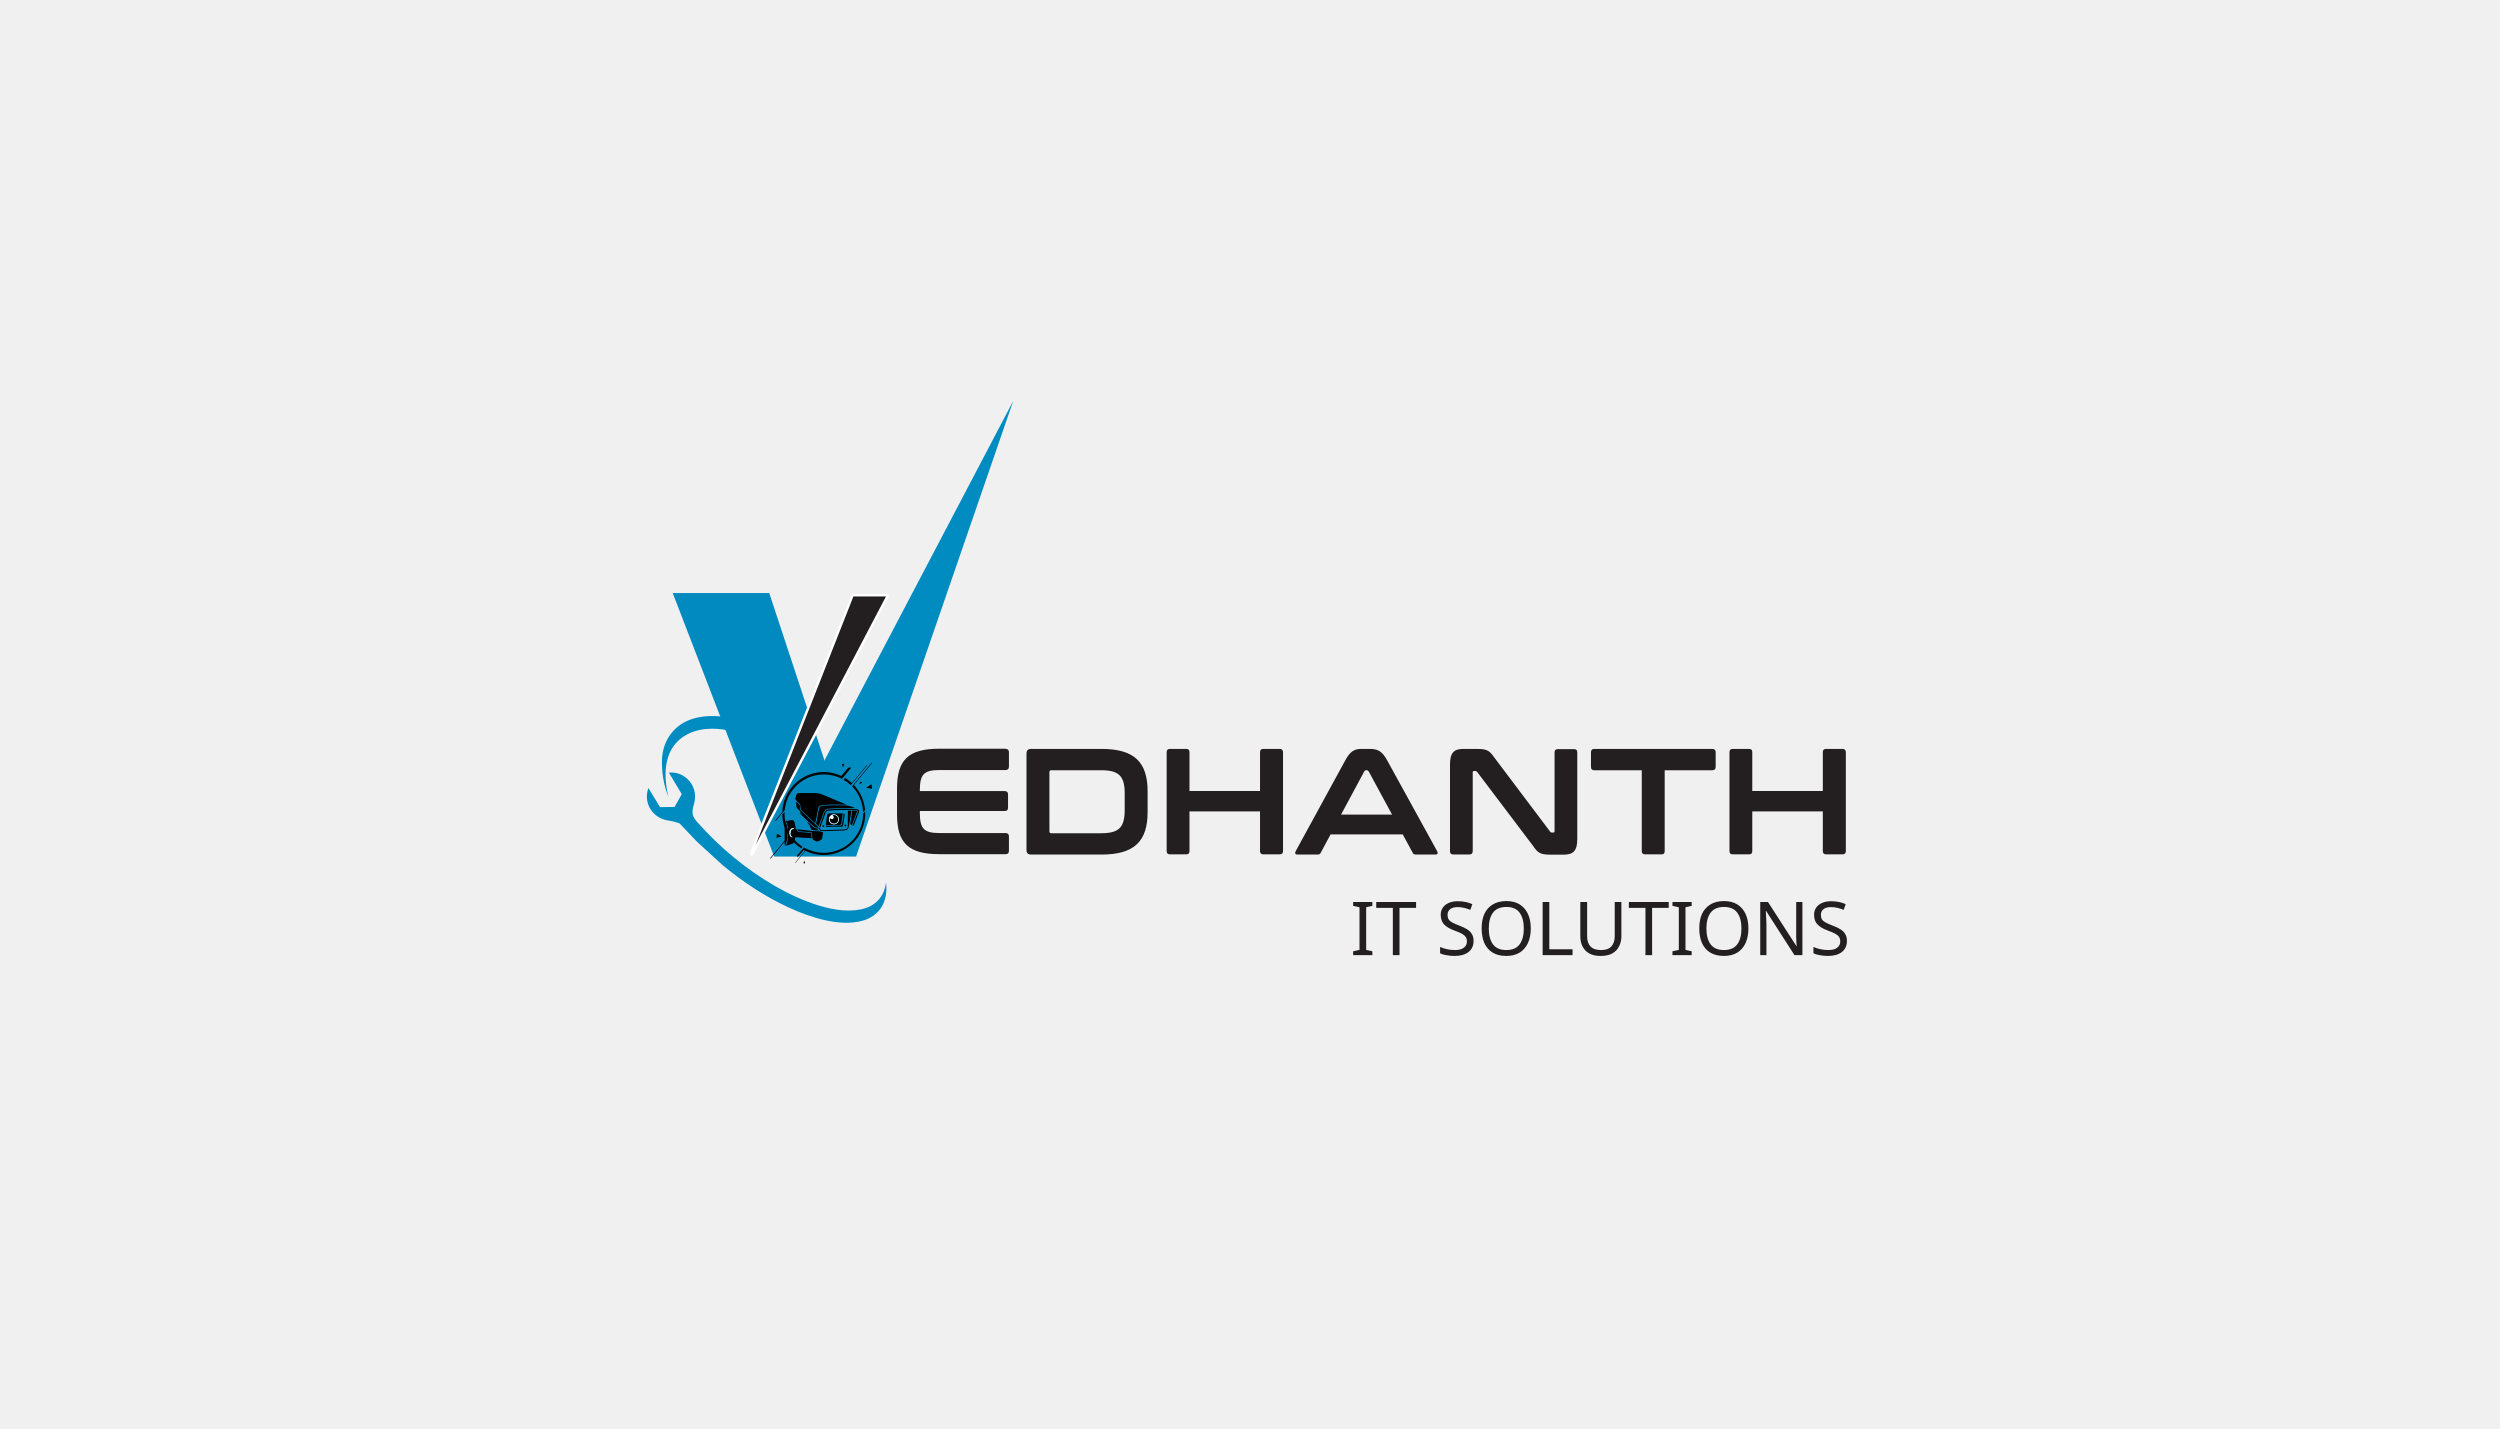
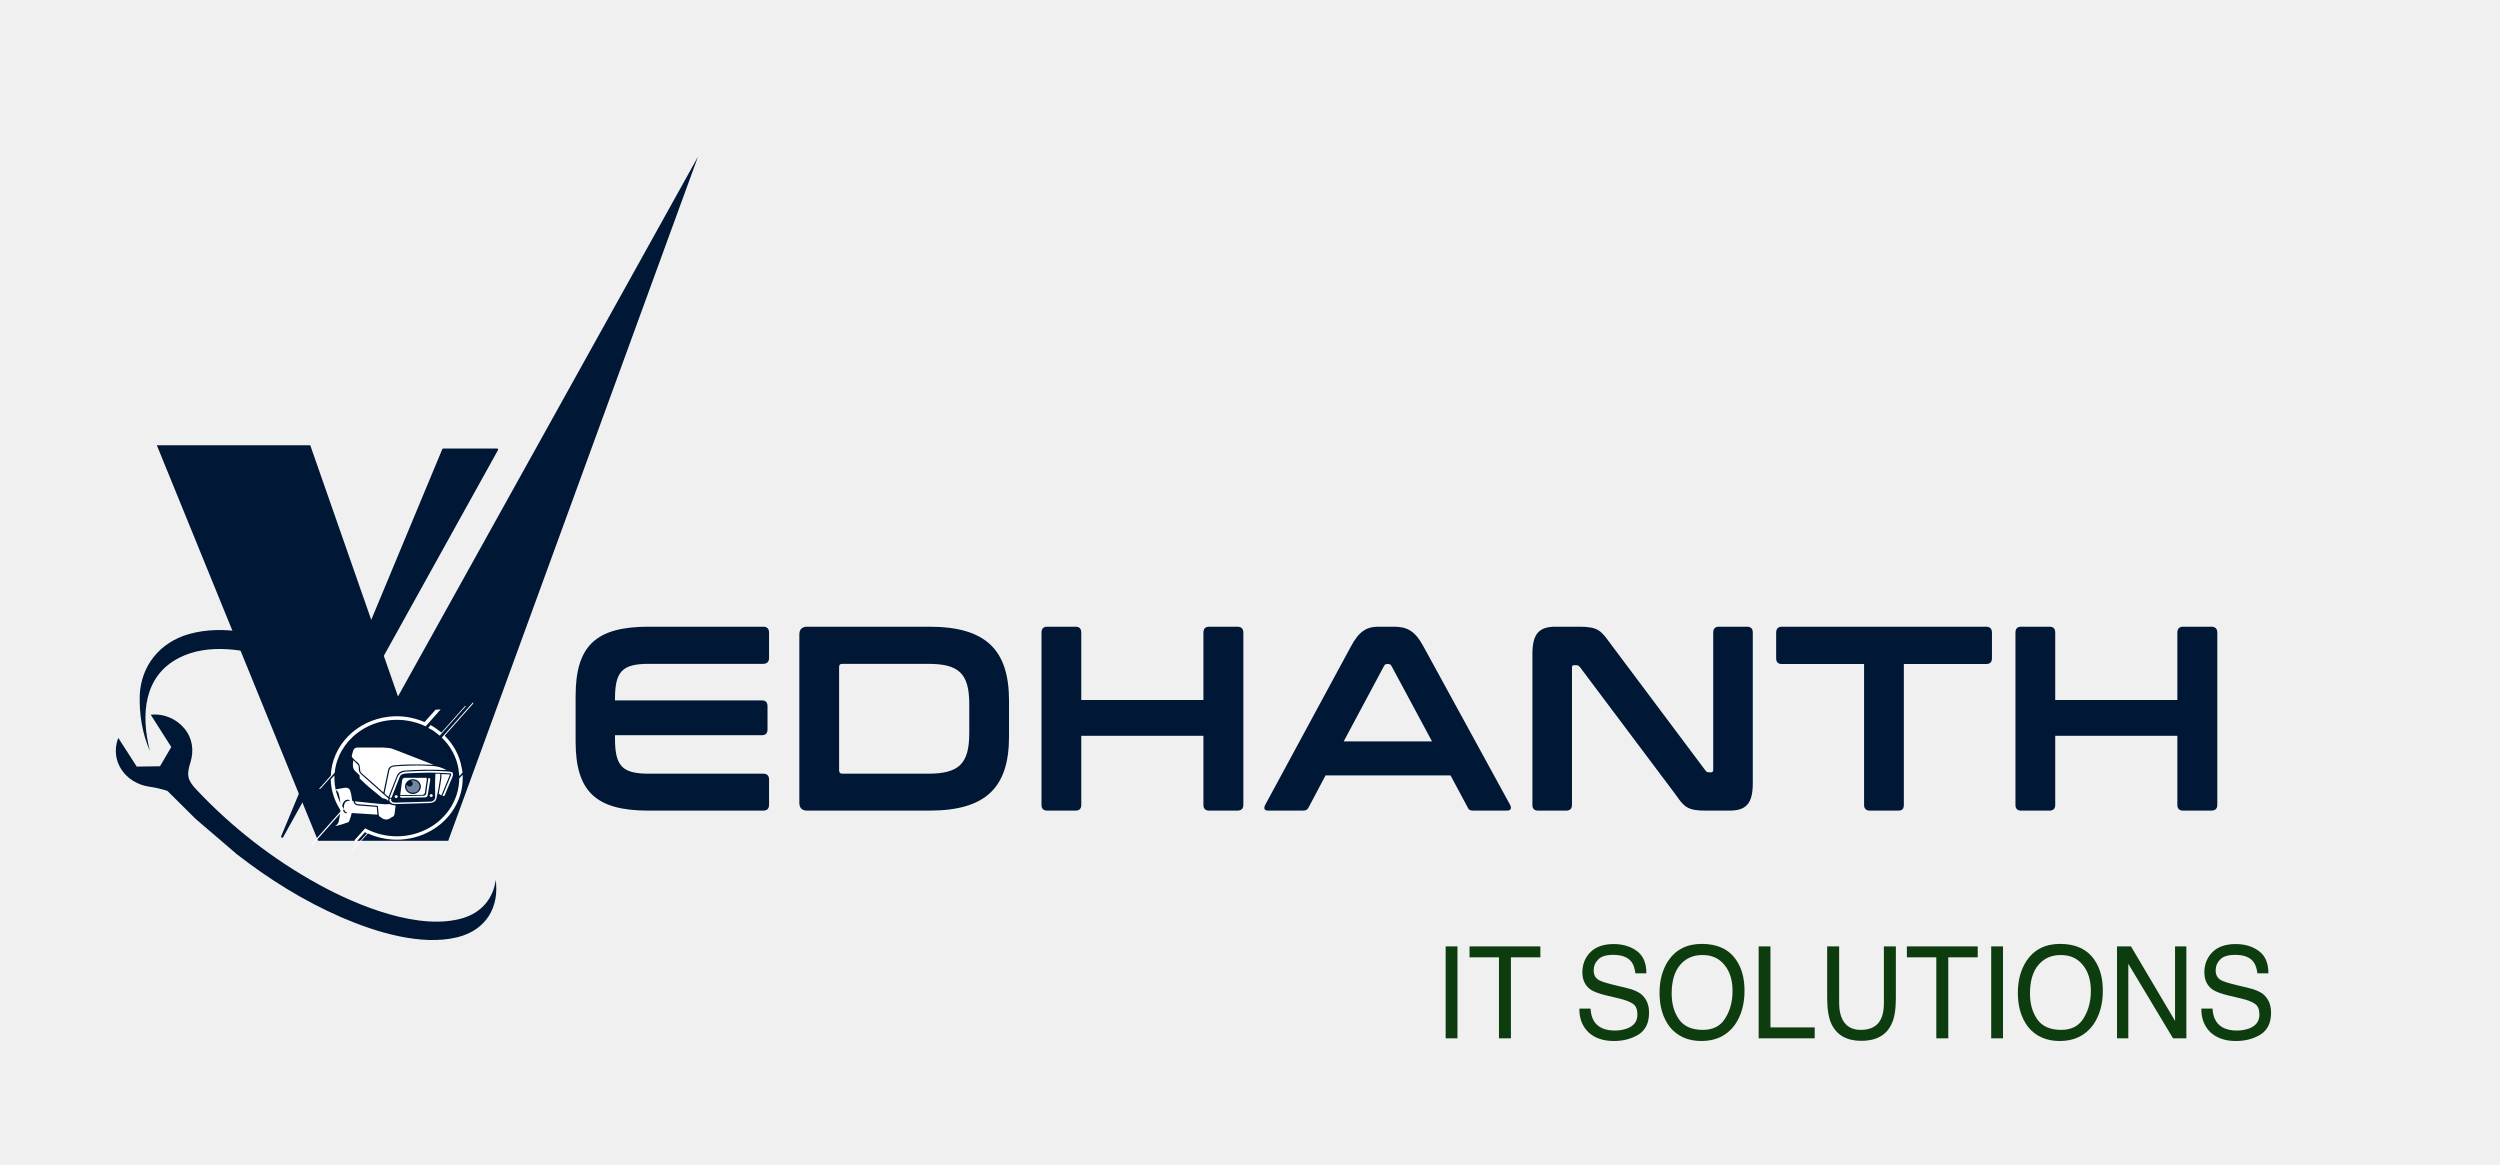
- <svg xmlns="http://www.w3.org/2000/svg" id="Layer_1" data-name="Layer 1" viewBox="0 0 252 144">
-   <g>
-     <path d="M70.27,84.86l-1.78-1.87c-.34-.12-.76-.23-1.13-.28-1.54-.22-2.56-1.73-2-3.28l1.17,1.93,1.47-.02.72-1.29-1.3-2.17c.9-.09,1.65.32,2.13.92.52.66.63,1.49.39,2.3s-.19,1.18.38,1.81c2.24,2.52,4.84,4.68,7.76,6.38,2.5,1.45,6.42,3.13,9.16,2.25,1.17-.37,1.91-1.32,2.07-2.56.24,1.8-.59,3.36-2.41,3.84-2.28.61-5.19-.33-7.35-1.32-2.41-1.11-4.59-2.55-6.66-4.25" fill="#008cc1" />
-     <path d="M82.28,77.52c-3.57-2.04-9.41-5.44-13.06-3.47-2.25,1.22-2.43,3.82-1.85,6.25-.49-1.19-.68-2.47-.64-3.78.09-1.94,1.26-3.51,3.11-4.07,4.31-1.3,10,2.34,13.85,4.68l-1.41.38Z" fill="#008cc1" />
-     <polygon points="86.3 86.32 78.03 86.32 102.14 40.4 86.3 86.32" fill="#008cc1" />
-     <polygon points="67.81 59.78 77.54 59.78 86.3 86.32 78.03 86.32 67.81 59.78" fill="#008abf" />
-     <path d="M75.7,86.03l10.22-25.99s.04-.04.07-.04h3.41c.05,0,.09.06.06.1l-13.63,25.99c-.04.08-.16.02-.13-.06Z" fill="#231f20" stroke="#fff" stroke-miterlimit="10" stroke-width=".25" />
-     <g>
-       <path d="M101.37,75.49c.21,0,.33.11.33.33v1.47c0,.21-.12.33-.33.33h-6.67c-1.57,0-1.98.44-1.98,2.04v.08h8.56c.21,0,.33.11.33.33v1.35c0,.23-.12.33-.33.33h-8.56v.18c0,1.6.41,2.04,1.98,2.04h6.67c.21,0,.33.12.33.33v1.47c0,.23-.12.33-.33.33h-6.69c-3.09,0-4.26-1.11-4.26-4.01v-2.61c0-2.9,1.17-4.01,4.26-4.01h6.69Z" fill="#231f20" />
-       <path d="M111.03,75.49c3.3,0,4.65,1.32,4.65,4.29v2.07c0,2.96-1.35,4.29-4.65,4.29h-7.1c-.3,0-.46-.15-.46-.46v-9.73c0-.3.15-.46.46-.46h7.1ZM105.78,83.79c0,.14.06.2.2.2h4.99c1.79,0,2.4-.55,2.4-2.34v-1.67c0-1.79-.61-2.34-2.4-2.34h-4.99c-.14,0-.2.06-.2.2v5.96Z" fill="#231f20" />
-       <path d="M128.98,75.49c.23,0,.35.11.35.33v9.97c0,.23-.12.33-.35.33h-1.64c-.21,0-.33-.11-.33-.33v-4h-7.11v4c0,.23-.11.33-.33.33h-1.64c-.23,0-.33-.11-.33-.33v-9.97c0-.23.11-.33.33-.33h1.64c.23,0,.33.11.33.33v3.91h7.11v-3.91c0-.23.12-.33.33-.33h1.64Z" fill="#231f20" />
-       <path d="M138.08,75.49c.79,0,1.25.23,1.75,1.16l5.03,9.14c.11.21.06.35-.18.35h-1.93c-.2,0-.29-.05-.35-.18l-1-1.85h-7.28l-.99,1.85c-.08.14-.15.18-.35.18h-1.99c-.24,0-.29-.14-.18-.35l4.99-9.14c.49-.93.96-1.16,1.6-1.16h.9ZM140.32,82.11l-2.36-4.36c-.05-.08-.11-.11-.18-.11h-.09c-.08,0-.12.03-.17.11l-2.34,4.36h5.14Z" fill="#231f20" />
-       <path d="M148.89,75.49c1.09,0,1.28.23,1.76.9l5.59,7.42c.05.08.11.11.2.11h.14c.08,0,.12-.05.12-.15v-7.93c0-.23.11-.33.33-.33h1.63c.23,0,.33.11.33.33v8.73c0,1.2-.41,1.58-1.37,1.58h-1.35c-1.09,0-1.28-.23-1.75-.9l-5.61-7.42c-.06-.08-.11-.11-.2-.11h-.14c-.09,0-.12.05-.12.15v7.93c0,.23-.12.33-.33.33h-1.63c-.23,0-.33-.11-.33-.33v-8.73c0-1.2.4-1.58,1.35-1.58h1.37Z" fill="#231f20" />
-       <path d="M172.59,75.49c.23,0,.35.11.35.33v1.49c0,.23-.12.33-.35.33h-4.79v8.15c0,.23-.09.33-.32.33h-1.66c-.21,0-.33-.11-.33-.33v-8.15h-4.79c-.21,0-.33-.11-.33-.33v-1.49c0-.23.12-.33.33-.33h11.89Z" fill="#231f20" />
-       <path d="M185.71,75.49c.23,0,.35.11.35.33v9.97c0,.23-.12.33-.35.33h-1.64c-.21,0-.33-.11-.33-.33v-4h-7.11v4c0,.23-.11.33-.33.33h-1.64c-.23,0-.33-.11-.33-.33v-9.97c0-.23.11-.33.33-.33h1.64c.23,0,.33.11.33.33v3.91h7.11v-3.91c0-.23.12-.33.33-.33h1.64Z" fill="#231f20" />
-     </g>
+ <svg xmlns="http://www.w3.org/2000/svg" width="734" height="342" viewBox="0 0 734 342" fill="none">
+   <path d="M424.446 277.858H427.913V304.86H424.446V277.858ZM452.254 277.858V281.081H443.611V304.86H440.096V281.081H431.453V277.858H452.254ZM466.976 296.12C467.073 297.683 467.415 298.903 468.05 299.88C469.173 301.638 471.224 302.565 474.104 302.565C475.374 302.565 476.595 302.37 477.669 301.979C479.769 301.198 480.745 299.831 480.745 297.878C480.745 296.413 480.354 295.388 479.476 294.753C478.597 294.118 477.181 293.581 475.325 293.142L471.81 292.312C469.563 291.774 467.952 291.188 467.024 290.554C465.413 289.431 464.583 287.722 464.583 285.476C464.583 283.083 465.413 281.081 466.976 279.519C468.587 277.956 470.833 277.175 473.763 277.175C476.448 277.175 478.743 277.858 480.599 279.226C482.454 280.593 483.382 282.741 483.382 285.769H480.159C479.964 284.353 479.622 283.229 479.036 282.448C477.962 281.032 476.204 280.349 473.665 280.349C471.565 280.349 470.101 280.788 469.222 281.716C468.343 282.595 467.903 283.669 467.903 284.89C467.903 286.208 468.392 287.185 469.466 287.771C470.149 288.161 471.663 288.649 474.104 289.235L477.718 290.114C479.427 290.505 480.745 291.091 481.722 291.774C483.333 293.093 484.163 294.899 484.163 297.292C484.163 300.319 483.138 302.419 481.087 303.737C478.987 305.007 476.595 305.642 473.86 305.642C470.687 305.642 468.196 304.763 466.39 303.103C464.583 301.345 463.655 299.05 463.704 296.12H466.976ZM499.642 277.126C504.134 277.126 507.503 278.64 509.651 281.716C511.36 284.108 512.19 287.185 512.19 290.896C512.19 294.899 511.214 298.269 509.31 300.954C507.015 304.079 503.743 305.642 499.544 305.642C495.638 305.642 492.513 304.274 490.267 301.54C488.216 298.854 487.239 295.534 487.239 291.481C487.239 287.868 488.069 284.743 489.778 282.106C492.024 278.786 495.296 277.126 499.642 277.126ZM499.983 302.37C503.011 302.37 505.208 301.198 506.575 298.903C507.991 296.608 508.675 293.923 508.675 290.944C508.675 287.771 507.894 285.231 506.282 283.278C504.671 281.325 502.571 280.397 499.837 280.397C497.151 280.397 495.003 281.325 493.343 283.229C491.634 285.183 490.804 288.015 490.804 291.726C490.804 294.753 491.536 297.243 492.952 299.294C494.417 301.345 496.712 302.37 499.983 302.37ZM516.341 277.858H519.808V301.638H532.796V304.86H516.341V277.858ZM539.974 277.858V294.558C539.974 296.511 540.315 298.122 540.999 299.44C542.073 301.394 543.831 302.37 546.272 302.37C549.202 302.37 551.204 301.345 552.229 299.196C552.815 298.024 553.108 296.511 553.108 294.558V277.858H556.624V292.995C556.624 296.364 556.233 298.903 555.354 300.661C553.841 303.933 550.862 305.593 546.517 305.593C542.22 305.593 539.29 303.933 537.728 300.661C536.897 298.903 536.458 296.364 536.458 292.995V277.858H539.974ZM580.66 277.858V281.081H572.017V304.86H568.501V281.081H559.859V277.858H580.66ZM584.615 277.858H588.082V304.86H584.615V277.858ZM604.842 277.126C609.334 277.126 612.703 278.64 614.852 281.716C616.561 284.108 617.391 287.185 617.391 290.896C617.391 294.899 616.414 298.269 614.51 300.954C612.215 304.079 608.943 305.642 604.744 305.642C600.838 305.642 597.713 304.274 595.467 301.54C593.416 298.854 592.439 295.534 592.439 291.481C592.439 287.868 593.27 284.743 594.979 282.106C597.225 278.786 600.496 277.126 604.842 277.126ZM605.184 302.37C608.211 302.37 610.408 301.198 611.775 298.903C613.191 296.608 613.875 293.923 613.875 290.944C613.875 287.771 613.094 285.231 611.482 283.278C609.871 281.325 607.771 280.397 605.037 280.397C602.352 280.397 600.203 281.325 598.543 283.229C596.834 285.183 596.004 288.015 596.004 291.726C596.004 294.753 596.736 297.243 598.152 299.294C599.617 301.345 601.912 302.37 605.184 302.37ZM621.553 277.858H625.655L638.594 299.733V277.858H641.915V304.86H638.008L624.874 282.985V304.86H621.553L621.553 277.858ZM649.593 296.12C649.69 297.683 650.032 298.903 650.667 299.88C651.79 301.638 653.841 302.565 656.722 302.565C657.991 302.565 659.212 302.37 660.286 301.979C662.386 301.198 663.362 299.831 663.362 297.878C663.362 296.413 662.972 295.388 662.093 294.753C661.214 294.118 659.798 293.581 657.942 293.142L654.427 292.312C652.181 291.774 650.569 291.188 649.642 290.554C648.03 289.431 647.2 287.722 647.2 285.476C647.2 283.083 648.03 281.081 649.593 279.519C651.204 277.956 653.45 277.175 656.38 277.175C659.065 277.175 661.36 277.858 663.216 279.226C665.071 280.593 665.999 282.741 665.999 285.769H662.776C662.581 284.353 662.239 283.229 661.653 282.448C660.579 281.032 658.821 280.349 656.282 280.349C654.183 280.349 652.718 280.788 651.839 281.716C650.96 282.595 650.52 283.669 650.52 284.89C650.52 286.208 651.009 287.185 652.083 287.771C652.767 288.161 654.28 288.649 656.722 289.235L660.335 290.114C662.044 290.505 663.362 291.091 664.339 291.774C665.95 293.093 666.78 294.899 666.78 297.292C666.78 300.319 665.755 302.419 663.704 303.737C661.604 305.007 659.212 305.642 656.478 305.642C653.304 305.642 650.813 304.763 649.007 303.103C647.2 301.345 646.272 299.05 646.321 296.12H649.593Z" fill="#0D3D0E" />
+   <path d="M190.437 184C174.892 184 169 189.649 169 204.391V217.665C169 232.351 174.892 238 190.437 238H224.108C225.174 238 225.792 237.435 225.792 236.305V228.849C225.792 227.72 225.174 227.155 224.108 227.155H190.493C182.637 227.155 180.56 224.895 180.56 216.818V215.858H223.659C224.725 215.858 225.343 215.349 225.343 214.163V207.328C225.343 206.142 224.725 205.634 223.659 205.634H180.56V205.238C180.56 197.161 182.637 194.902 190.493 194.902H224.108C225.174 194.902 225.792 194.28 225.792 193.207V185.751C225.792 184.565 225.174 184 224.108 184H190.437ZM236.987 184C235.472 184 234.686 184.791 234.686 186.316V235.684C234.686 237.209 235.472 238 236.987 238H272.791C289.402 238 296.248 231.278 296.248 216.253V205.747C296.248 190.722 289.402 184 272.791 184H236.987ZM246.359 195.918C246.359 195.184 246.64 194.902 247.369 194.902H272.454C281.489 194.902 284.576 197.669 284.576 206.764V215.236C284.576 224.331 281.489 227.155 272.454 227.155H247.369C246.64 227.155 246.359 226.816 246.359 226.138V195.918ZM355.004 184C353.938 184 353.321 184.565 353.321 185.751V205.521H317.461V185.751C317.461 184.565 316.9 184 315.777 184H307.472C306.35 184 305.788 184.565 305.788 185.751V236.305C305.788 237.435 306.35 238 307.472 238H315.777C316.9 238 317.461 237.435 317.461 236.305V216.027H353.321V236.305C353.321 237.435 353.938 238 355.004 238H363.253C364.432 238 365.049 237.435 365.049 236.305V185.751C365.049 184.565 364.432 184 363.253 184H355.004ZM404.669 184C401.414 184 399.057 185.186 396.588 189.874L371.503 236.249C370.942 237.322 371.166 238 372.401 238H382.446C383.456 238 383.793 237.774 384.186 237.096L389.18 227.663H425.881L430.932 237.096C431.213 237.774 431.662 238 432.672 238H442.436C443.615 238 443.895 237.322 443.334 236.249L417.969 189.874C415.443 185.186 413.143 184 409.158 184H404.669ZM394.511 217.665L406.352 195.523C406.577 195.128 406.801 194.958 407.194 194.958H407.643C408.036 194.958 408.316 195.128 408.541 195.523L420.438 217.665H394.511ZM456.761 184C451.934 184 449.914 185.977 449.914 192.021V236.305C449.914 237.435 450.475 238 451.598 238H459.847C460.913 238 461.531 237.435 461.531 236.305V196.031C461.531 195.523 461.643 195.297 462.092 195.297H462.821C463.27 195.297 463.495 195.467 463.832 195.805L492.059 233.425C494.472 236.87 495.37 238 500.87 238H507.716C512.542 238 514.619 236.079 514.619 229.979V185.751C514.619 184.565 514.057 184 512.879 184H504.686C503.563 184 503.002 184.565 503.002 185.751V225.969C503.002 226.533 502.778 226.759 502.385 226.759H501.711C501.262 226.759 500.982 226.59 500.701 226.195L472.53 188.575C470.061 185.186 469.163 184 463.663 184H456.761ZM523.163 184C522.096 184 521.479 184.565 521.479 185.751V193.264C521.479 194.45 522.096 194.958 523.163 194.958H547.293V236.305C547.293 237.435 547.911 238 548.977 238H557.339C558.517 238 558.966 237.435 558.966 236.305V194.958H583.097C584.219 194.958 584.837 194.45 584.837 193.264V185.751C584.837 184.565 584.219 184 583.097 184H523.163ZM640.955 184C639.889 184 639.271 184.565 639.271 185.751V205.521H603.412V185.751C603.412 184.565 602.851 184 601.728 184H593.423C592.3 184 591.739 184.565 591.739 185.751V236.305C591.739 237.435 592.3 238 593.423 238H601.728C602.851 238 603.412 237.435 603.412 236.305V216.027H639.271V236.305C639.271 237.435 639.889 238 640.955 238H649.204C650.383 238 651 237.435 651 236.305V185.751C651 184.565 650.383 184 649.204 184H640.955Z" fill="#001736" />
+   <g clip-path="url(#clip0_133_369)">
+     <path d="M57.419 240.416L49.185 232.228C47.606 231.682 45.667 231.223 43.968 230.994C36.831 230.021 32.124 223.428 34.724 216.643L40.149 225.072L46.977 224.973L50.286 219.323L44.255 209.838C48.417 209.443 51.911 211.22 54.105 213.842C56.516 216.726 57.012 220.358 55.897 223.886C54.735 227.539 55.031 229.038 57.636 231.804C68.004 242.83 80.048 252.251 93.578 259.684C105.131 266.039 123.274 273.381 135.976 269.533C141.378 267.896 144.835 263.779 145.538 258.351C146.626 266.221 142.812 273.031 134.388 275.147C123.83 277.806 110.388 273.724 100.349 269.369C89.185 264.524 79.095 258.212 69.541 250.806L57.419 240.416Z" fill="#001736" />
+     <path d="M113.021 208.318C96.512 199.391 69.484 184.507 52.576 193.143C42.157 198.464 41.32 209.854 44.005 220.482C41.745 215.296 40.843 209.668 41.036 203.967C41.467 195.472 46.874 188.624 55.436 186.178C75.377 180.477 101.704 196.399 119.561 206.664L113.021 208.318Z" fill="#001736" />
+     <path d="M131.626 246.778H93.343L204.933 46L131.626 246.778Z" fill="#001736" />
+     <path d="M46.051 130.732H91.093L131.626 246.779H93.343L46.051 130.732Z" fill="#001736" />
+     <path d="M82.545 245.538L129.853 131.88C129.903 131.765 130.024 131.685 130.158 131.685H145.928C146.173 131.685 146.33 131.932 146.214 132.135L83.136 245.794C82.942 246.135 82.391 245.898 82.545 245.538Z" fill="#001736" />
+     <path d="M94.162 231.495C94.065 231.603 93.82 231.668 93.648 231.638L97.12 227.728C97.486 218.848 104.642 211.529 114.13 210.424C117.676 210.013 121.229 210.54 124.642 211.991L127.867 208.377L129.367 208.276L124.979 213.255C118.463 210.13 110.589 210.86 104.915 215.199C101.105 218.109 98.707 222.3 98.268 226.87L94.162 231.495Z" fill="white" />
+     <path d="M107.146 244.325L104.263 247.567L104.105 246.646L107.207 243.195C113.142 246.359 120.205 246.355 126.124 242.996C131.317 240.043 134.812 234.541 134.831 228.567L135.821 227.462C136.214 233.766 132.965 239.788 127.512 243.303C121.713 247.036 114.4 247.58 108.004 244.702L103.365 249.918L103.11 249.87L107.731 244.653C107.582 244.542 107.401 244.437 107.146 244.325Z" fill="white" />
+     <path d="M135.816 226.82L134.871 227.867L134.602 225.676C134.01 222.248 132.326 219.092 129.7 216.546L138.921 206.156C138.973 206.278 138.958 206.538 138.874 206.632L130.563 216.001C133.127 218.567 134.866 221.707 135.504 225.158L135.816 226.82Z" fill="white" />
+     <path d="M91.603 248.198C91.574 248.154 91.519 248.008 91.459 247.833L100.104 238.089C98.207 235.245 97.185 232.089 97.106 228.824L98.184 227.66C98.073 231.259 99.008 234.621 101.026 237.591L91.603 248.198Z" fill="white" />
+     <path d="M125.736 213.732L126.411 212.874C127.559 213.502 128.56 214.281 129.61 215.066L136.552 207.246L136.775 207.333L129.105 215.987C128.035 215.169 127.073 214.289 125.736 213.732Z" fill="white" />
+     <path d="M129.131 226.906C127.108 226.811 125.225 226.821 123.262 226.898L121.115 226.98L119.671 227.058C118.767 227.101 117.709 227.21 117.403 227.985L114.944 234.228L114.357 234.202L116.68 228.24C117.365 226.475 118.675 226.548 120.707 226.469L123.022 226.374C125.007 226.296 126.97 226.282 128.952 226.374L130.904 226.469C131.422 226.491 131.94 226.53 132.436 226.639C133.63 226.894 132.672 228.447 132.149 229.703L130.492 233.677L129.894 233.708L132.472 227.487L132.459 227.175C132.455 227.11 132.233 227.05 132.158 227.045L129.131 226.906Z" fill="white" />
+     <path d="M114.436 235.373C114.26 235.136 114.301 234.66 114.482 234.531C114.525 234.5 114.722 234.478 114.783 234.482C114.839 234.486 114.848 234.66 114.843 234.715C114.751 235.902 116.348 235.631 117.612 235.594L120.624 235.521L123.583 235.438L126.355 235.361C127.188 235.339 127.785 234.751 127.771 233.963C127.725 231.681 127.71 229.465 127.837 227.175L129.275 227.179C129.258 227.728 129.248 228.226 129.173 228.773C128.906 230.711 128.576 232.587 128.123 234.478C127.78 235.91 126.123 235.772 124.6 235.821L120.866 235.933L117.917 236.019L115.992 236.076C115.389 236.092 114.812 235.88 114.436 235.373Z" fill="white" />
+     <path d="M129.612 233.485C129.297 233.412 129.004 233.21 128.824 232.958C129.116 231.451 129.37 230.036 129.565 228.521L129.625 227.265L132.129 227.369L129.612 233.485Z" fill="white" />
+     <path d="M118.095 234.229C117.707 234.242 117.401 234.073 117.419 233.718L119.595 233.696L124.4 233.623C124.785 233.613 125.065 233.324 125.108 233.004L125.56 229.825L125.797 228.403C125.996 228.428 126.205 228.463 126.228 228.549L126.326 228.938L125.566 233.51C125.454 233.878 125.191 234.115 124.775 234.121L119.998 234.172L118.095 234.229Z" fill="white" />
+     <path d="M116.088 233.513C116.348 233.367 116.639 233.517 116.745 233.733C116.814 233.877 116.718 234.158 116.537 234.257C116.334 234.366 116.055 234.296 115.912 234.093C115.815 233.95 115.852 233.646 116.088 233.513Z" fill="white" />
+     <path d="M126.503 233.169C126.697 233.127 127.007 233.295 127.049 233.438C127.105 233.651 126.952 233.949 126.716 233.98C126.494 234.01 126.257 233.946 126.174 233.733C126.104 233.556 126.183 233.244 126.503 233.169Z" fill="white" />
+     <path fill-rule="evenodd" clip-rule="evenodd" d="M127.312 224.543L123.315 222.986L116.003 220.141L114.684 219.677C113.937 219.613 112.935 219.472 112.307 219.472L108.521 219.469L104.905 219.467C104.385 219.467 103.852 219.866 103.727 220.296L103.34 221.637C103.227 222.007 103.311 222.308 103.595 222.586L104.34 223.32C104.713 223.695 105.273 223.99 105.492 224.493C105.529 224.581 105.559 224.669 105.585 224.757C105.814 225.594 105.528 226.447 106.194 227.032L109.434 229.871L112 232.17L112.578 232.642L113.954 226.072C114.124 225.254 114.805 224.811 115.623 224.713C118.363 224.435 121.055 224.41 123.83 224.458C124.974 224.478 126.131 224.51 127.312 224.543Z" fill="white" />
+     <path fill-rule="evenodd" clip-rule="evenodd" d="M123.939 224.771C122.85 224.728 121.788 224.741 120.695 224.778L118.107 224.869C117.246 224.898 116.39 224.957 115.546 225.062C114.829 225.155 114.42 225.634 114.284 226.261L112.9 232.944C113.288 233.336 113.641 233.683 114.08 233.932L116.535 227.744C116.9 226.817 117.802 226.303 118.779 226.238C120.658 226.115 122.512 226.032 124.369 226.002C125.862 225.974 127.356 225.982 128.865 226.027C129.624 226.081 130.296 226.094 131.114 226.074C130.262 225.7 129.452 225.301 128.53 225.102C127.128 224.799 125.712 224.86 124.286 224.786C124.171 224.782 124.055 224.775 123.939 224.771Z" fill="white" />
+     <path fill-rule="evenodd" clip-rule="evenodd" d="M109.355 230.277L105.954 227.259C105.523 226.874 105.36 226.398 105.35 225.814C105.33 225.657 105.339 225.434 105.327 225.217C105.315 224.972 105.278 224.729 105.152 224.589C104.687 224.072 104.228 223.684 103.713 223.212C103.552 224.355 103.464 225.547 104.228 226.345L104.537 226.64L105.563 227.621L105.615 228.567L107.161 230.06L108.184 230.961L112.225 234.308C112.48 234.521 113.123 234.26 113.983 235.11L114.022 234.417L111.425 232.124L109.355 230.277Z" fill="white" />
+     <path fill-rule="evenodd" clip-rule="evenodd" d="M113.221 236.143C111.651 236.035 110.163 235.905 108.625 235.737L105.32 235.378L104.162 235.286C104.214 235.737 104.558 236.067 105.027 236.104L110.926 236.598L111.207 239.29C111.239 239.615 111.525 239.84 111.85 239.957C112.475 240.616 113.641 240.849 114.437 240.311C114.748 240.103 114.97 239.933 115.334 239.779C115.623 239.66 115.802 239.26 115.846 238.912L116.153 236.519C115.535 236.461 115.062 236.33 114.501 236.127C114.125 235.996 113.623 236.168 113.221 236.143Z" fill="white" />
+     <path fill-rule="evenodd" clip-rule="evenodd" d="M110.617 236.909L106.491 236.59C105.138 236.485 103.925 236.573 103.814 235.312L103.407 235.078C103.273 234.095 103.13 233.135 102.843 232.205C102.697 231.713 102.364 231.422 101.935 231.32C101.72 231.267 101.48 231.262 101.228 231.3C100.331 231.438 99.469 231.577 98.538 231.78C98.551 231.84 98.565 231.902 98.579 231.965C98.981 232.181 99.229 232.361 99.359 232.763C99.595 233.514 99.755 234.288 99.85 235.073C99.874 235.281 99.894 235.488 99.911 235.695C99.964 236.402 99.969 237.115 99.93 237.825C99.987 237.914 100.045 238.002 100.103 238.09L99.895 238.324C99.88 238.525 99.86 238.729 99.836 238.93C99.744 239.724 99.604 240.51 99.424 241.274C99.285 241.85 98.881 242.156 98.386 242.542C99.808 242.268 101.062 241.836 102.36 241.374C102.432 241.24 102.499 241.105 102.559 240.972C102.707 240.643 102.824 240.317 102.929 239.983C103.055 239.578 103.157 239.16 103.264 238.711L108.235 239.012L110.809 239.183L110.617 236.909ZM102.783 235.091C102.141 235.091 101.534 235.235 101.248 235.771C100.965 236.305 100.885 237.012 101.024 237.592C101.088 237.855 101.198 238.091 101.354 238.27C101.44 238.37 101.541 238.452 101.657 238.512C101.76 238.569 101.88 238.605 102.01 238.62C101.966 238.68 101.908 238.724 101.841 238.75C101.628 238.83 101.323 238.743 101.127 238.548C101.117 238.536 101.104 238.524 101.093 238.511C100.932 238.344 100.801 238.156 100.701 237.957C100.495 237.56 100.413 237.117 100.449 236.682C100.495 236.121 100.741 235.57 101.185 235.144C101.604 234.744 102.372 234.61 102.783 235.091Z" fill="white" />
+     <path fill-rule="evenodd" clip-rule="evenodd" d="M120.743 228.818C122.062 228.56 123.268 229.363 123.519 230.489C123.783 231.665 122.987 232.78 121.76 233.061C120.542 233.336 119.322 232.611 118.996 231.514C118.649 230.349 119.422 229.075 120.743 228.818ZM118.077 229.056L117.496 233.468L120.479 233.41L123.991 233.373C124.393 233.307 124.694 233.11 124.746 232.759L125.332 228.76L125.194 228.366L118.871 228.362C118.42 228.359 118.157 228.648 118.077 229.056Z" fill="white" />
+     <path fill-rule="evenodd" clip-rule="evenodd" d="M122.756 229.791C122.289 229.24 121.377 228.93 120.632 229.22C121.03 229.5 121.261 229.824 121.187 230.222C121.122 230.561 120.783 230.871 120.41 230.924C120.036 230.977 119.656 230.808 119.421 230.435C119.136 230.92 119.322 231.505 119.647 232.003C119.9 232.395 120.433 232.686 121.053 232.726C121.821 232.778 122.479 232.549 122.848 231.99C123.306 231.292 123.314 230.431 122.756 229.791Z" fill="#73869F" />
  </g>
-   <text transform="translate(136.1 96.28)" fill="#231f20" font-family="NovemberIndia-Medium, 'November India'" font-size="7.51" font-variation-settings="'wdth' 100, 'wght' 550" font-weight="500">
-     <tspan x="0" y="0">IT SOLUTIONS</tspan>
-   </text>
-   <g>
-     <path d="M78.21,82.72s-.07.04-.11.03l.75-.9c.08-2.05,1.63-3.74,3.68-4,.77-.1,1.53.03,2.27.36l.7-.83.32-.02-.95,1.15c-1.41-.72-3.11-.55-4.33.45-.82.67-1.34,1.64-1.44,2.7l-.89,1.07Z" fill="#050606" />
-     <path d="M81.01,85.68l-.62.75-.03-.21.67-.8c1.28.73,2.81.73,4.09-.05,1.12-.68,1.88-1.95,1.88-3.33l.21-.26c.08,1.46-.62,2.85-1.8,3.66-1.25.86-2.83.99-4.22.32l-1,1.21h-.05s1-1.22,1-1.22c-.03-.03-.07-.05-.13-.08Z" fill="#050606" />
-     <path d="M87.21,81.64l-.2.24-.06-.51c-.13-.79-.49-1.52-1.06-2.11l1.99-2.4s0,.09-.01.11l-1.8,2.16c.55.59.93,1.32,1.07,2.11l.07.38Z" fill="#050606" />
-     <path d="M77.66,86.58s-.02-.04-.03-.08l1.87-2.25c-.41-.66-.63-1.39-.65-2.14l.23-.27c-.02.83.18,1.61.61,2.29l-2.04,2.45Z" fill="#050606" />
-     <path d="M80.74,85.5c-.45-.3-.82-.65-1.12-1.08l.16-.15c.3.44.67.78,1.11,1.08l-.15.16Z" fill="#050606" />
-     <path d="M85.03,78.62l.15-.2c.25.14.46.32.69.51l1.5-1.81.05.02-1.66,2c-.23-.19-.44-.39-.73-.52Z" fill="#050606" />
-     <polygon points="87.9 79.52 87.3 79.4 87.86 79.04 87.9 79.52" fill="#050606" />
-     <polygon points="78.81 84.32 78.25 84.45 78.33 84.05 78.81 84.32" fill="#050606" />
-     <polygon points="84.98 77.36 84.86 77.03 85.12 76.97 84.98 77.36" fill="#050606" />
-     <polygon points="86.91 78.88 86.58 79.07 86.77 78.76 86.91 78.88" fill="#050606" />
-     <polygon points="81.15 87.04 80.97 87 81.1 86.76 81.15 87.04" fill="#050606" />
-   </g>
-   <g>
-     <path d="M82.48,81.47l-.3,1.52-.13-.11-.55-.53-.7-.66c-.16-.15-.07-.37-.15-.59-.05-.12-.17-.19-.25-.27l-.16-.17c-.06-.06-.08-.13-.05-.22l.08-.31c.03-.1.14-.19.25-.19h1.6c.14,0,.35.03.51.05l.29.11,2.44,1.02c-.87-.03-1.69-.05-2.53.04-.18.02-.32.12-.36.31Z" />
-     <path d="M81.25,84.46l-1.07-.07c-.05.22-.1.42-.2.61-.28.11-.55.21-.86.27.11-.09.19-.16.22-.29.14-.64.17-1.34-.01-1.97-.03-.11-.1-.15-.22-.22.22-.05.42-.09.63-.12.16-.03.3.04.35.21.06.22.09.44.12.66l.09.05c.02.29.29.27.58.3l.89.07.04.53-.56-.04ZM79.74,83.71c.06-.12.19-.16.33-.16-.09-.11-.26-.08-.35.01-.21.22-.22.57-.01.79.06.06.15.08.19.02-.24-.03-.28-.42-.16-.66Z" />
-     <path d="M83.04,81.85l-.53,1.43c-.1-.06-.17-.14-.25-.23l.3-1.54c.03-.15.12-.26.27-.28.18-.02.37-.04.55-.04l.56-.02c.26,0,.51-.01.78,0,.31.02.61,0,.92.07.2.05.37.14.56.22-.18,0-.32,0-.49,0-.73-.02-1.45,0-2.18.05-.21.01-.41.13-.48.35Z" />
-     <path d="M82.89,84.43c0,.08-.05.17-.11.2-.08.04-.13.07-.19.12-.17.12-.42.07-.56-.08-.07-.03-.13-.08-.14-.15l-.06-.62-1.27-.11c-.1,0-.18-.09-.19-.19l.25.02.71.08c.33.04.65.07.99.09.09,0,.2-.03.28,0,.12.05.22.08.36.09l-.07.55Z" />
-     <path d="M84.65,83.15h-.76s-.65.02-.65.02l.13-1.02c.02-.09.07-.16.17-.16h1.41s-.14,1.02-.14,1.02c-.01.08-.08.13-.16.14ZM83.95,82.1c-.28.06-.45.35-.38.62.07.25.33.42.6.36s.44-.32.38-.59-.32-.45-.6-.39Z" />
-     <path d="M82.49,83.55c-.19-.2-.32-.14-.38-.18l-.87-.77-.22-.21-.33-.35v-.22s-.3-.3-.3-.3c-.16-.18-.15-.46-.11-.72.11.11.21.2.31.32.05.06.03.21.04.28,0,.13.04.25.13.33l.73.7.45.43.56.53v.16Z" />
-     <path d="M85.76,81.66c-.44-.02-.84-.02-1.27,0l-.46.02-.31.02c-.2.01-.42.04-.49.21l-.53,1.44h-.13s.5-1.38.5-1.38c.15-.41.43-.39.87-.41l.5-.02c.43-.02.85-.02,1.28,0l.42.02c.11,0,.22.01.33.04.26.06.05.42-.06.71l-.36.92h-.13s.56-1.43.56-1.43v-.07s-.05-.03-.07-.03l-.65-.03Z" />
-     <path d="M82.59,83.62c-.04-.05-.03-.17,0-.19,0,0,.05-.01.06-.01s.01.04.01.05c-.02.27.32.21.6.2l.65-.02.64-.02.6-.02c.18,0,.31-.14.31-.32,0-.53-.01-1.04.01-1.57h.31c0,.13,0,.24-.02.37-.06.45-.13.88-.23,1.32-.07.33-.43.3-.76.31l-.81.03-.64.02h-.42c-.13.02-.26-.03-.34-.15Z" />
-     <path d="M79.26,84.98c-.03.1-.08.17-.17.18v-2.26c.1.02.17.1.19.2.14.61.14,1.26-.02,1.88Z" />
-     <path d="M85.87,83.18c-.07-.02-.13-.06-.17-.12.06-.35.12-.68.16-1.03v-.29s.55.02.55.02l-.54,1.41Z" />
-     <path d="M83.38,83.35c-.08,0-.15-.04-.15-.12h.47s1.04-.02,1.04-.02c.08,0,.14-.07.15-.14l.1-.73.05-.33s.09.01.09.03l.02.09-.16,1.06c-.02.08-.08.14-.17.14h-1.03s-.41.03-.41.03Z" />
-     <path d="M82.29,83.49l.24.21c-.26.02-.49,0-.73-.07l-.19-.41-.28-.42c.06.04.1.08.16.12l.47.42c.1.08.18.15.33.15Z" />
-     <path d="M82.95,83.19c.06-.03.12,0,.14.05.02.03,0,.1-.05.12-.04.02-.1,0-.13-.04-.02-.03-.01-.1.04-.13Z" />
-     <path d="M85.2,83.11s.11.03.12.06c.01.05-.02.12-.07.13-.05,0-.1,0-.12-.06-.01-.04,0-.11.07-.13Z" />
-     <path d="M79.74,83.71c-.12.24-.07.63.16.66-.04.06-.13.04-.19-.02-.2-.22-.2-.57.01-.79.09-.09.26-.12.35-.01-.14,0-.27.03-.33.16Z" fill="#fff" />
-     <path d="M83.95,82.1c.29-.06.55.13.6.39s-.12.53-.38.59-.53-.1-.6-.36c-.07-.27.09-.56.38-.62ZM84.02,83c.17.01.31-.04.39-.17.1-.16.1-.36-.02-.51-.1-.13-.3-.2-.46-.13.09.07.14.14.12.23-.01.08-.09.15-.17.16s-.16-.03-.21-.11c-.06.11-.02.25.05.36.05.09.17.16.3.17Z" fill="#fff" />
-     <path d="M84.02,83c-.13,0-.25-.08-.3-.17-.07-.12-.11-.25-.05-.36.05.09.13.12.21.11s.15-.08.17-.16c.02-.09-.03-.17-.12-.23.16-.07.36,0,.46.13.12.15.12.35.02.51-.08.13-.22.18-.39.17Z" />
-   </g>
+   <defs>
+     <clipPath id="clip0_133_369">
+       <rect width="223" height="240" fill="white" transform="translate(0 46)" />
+     </clipPath>
+   </defs>
</svg>
